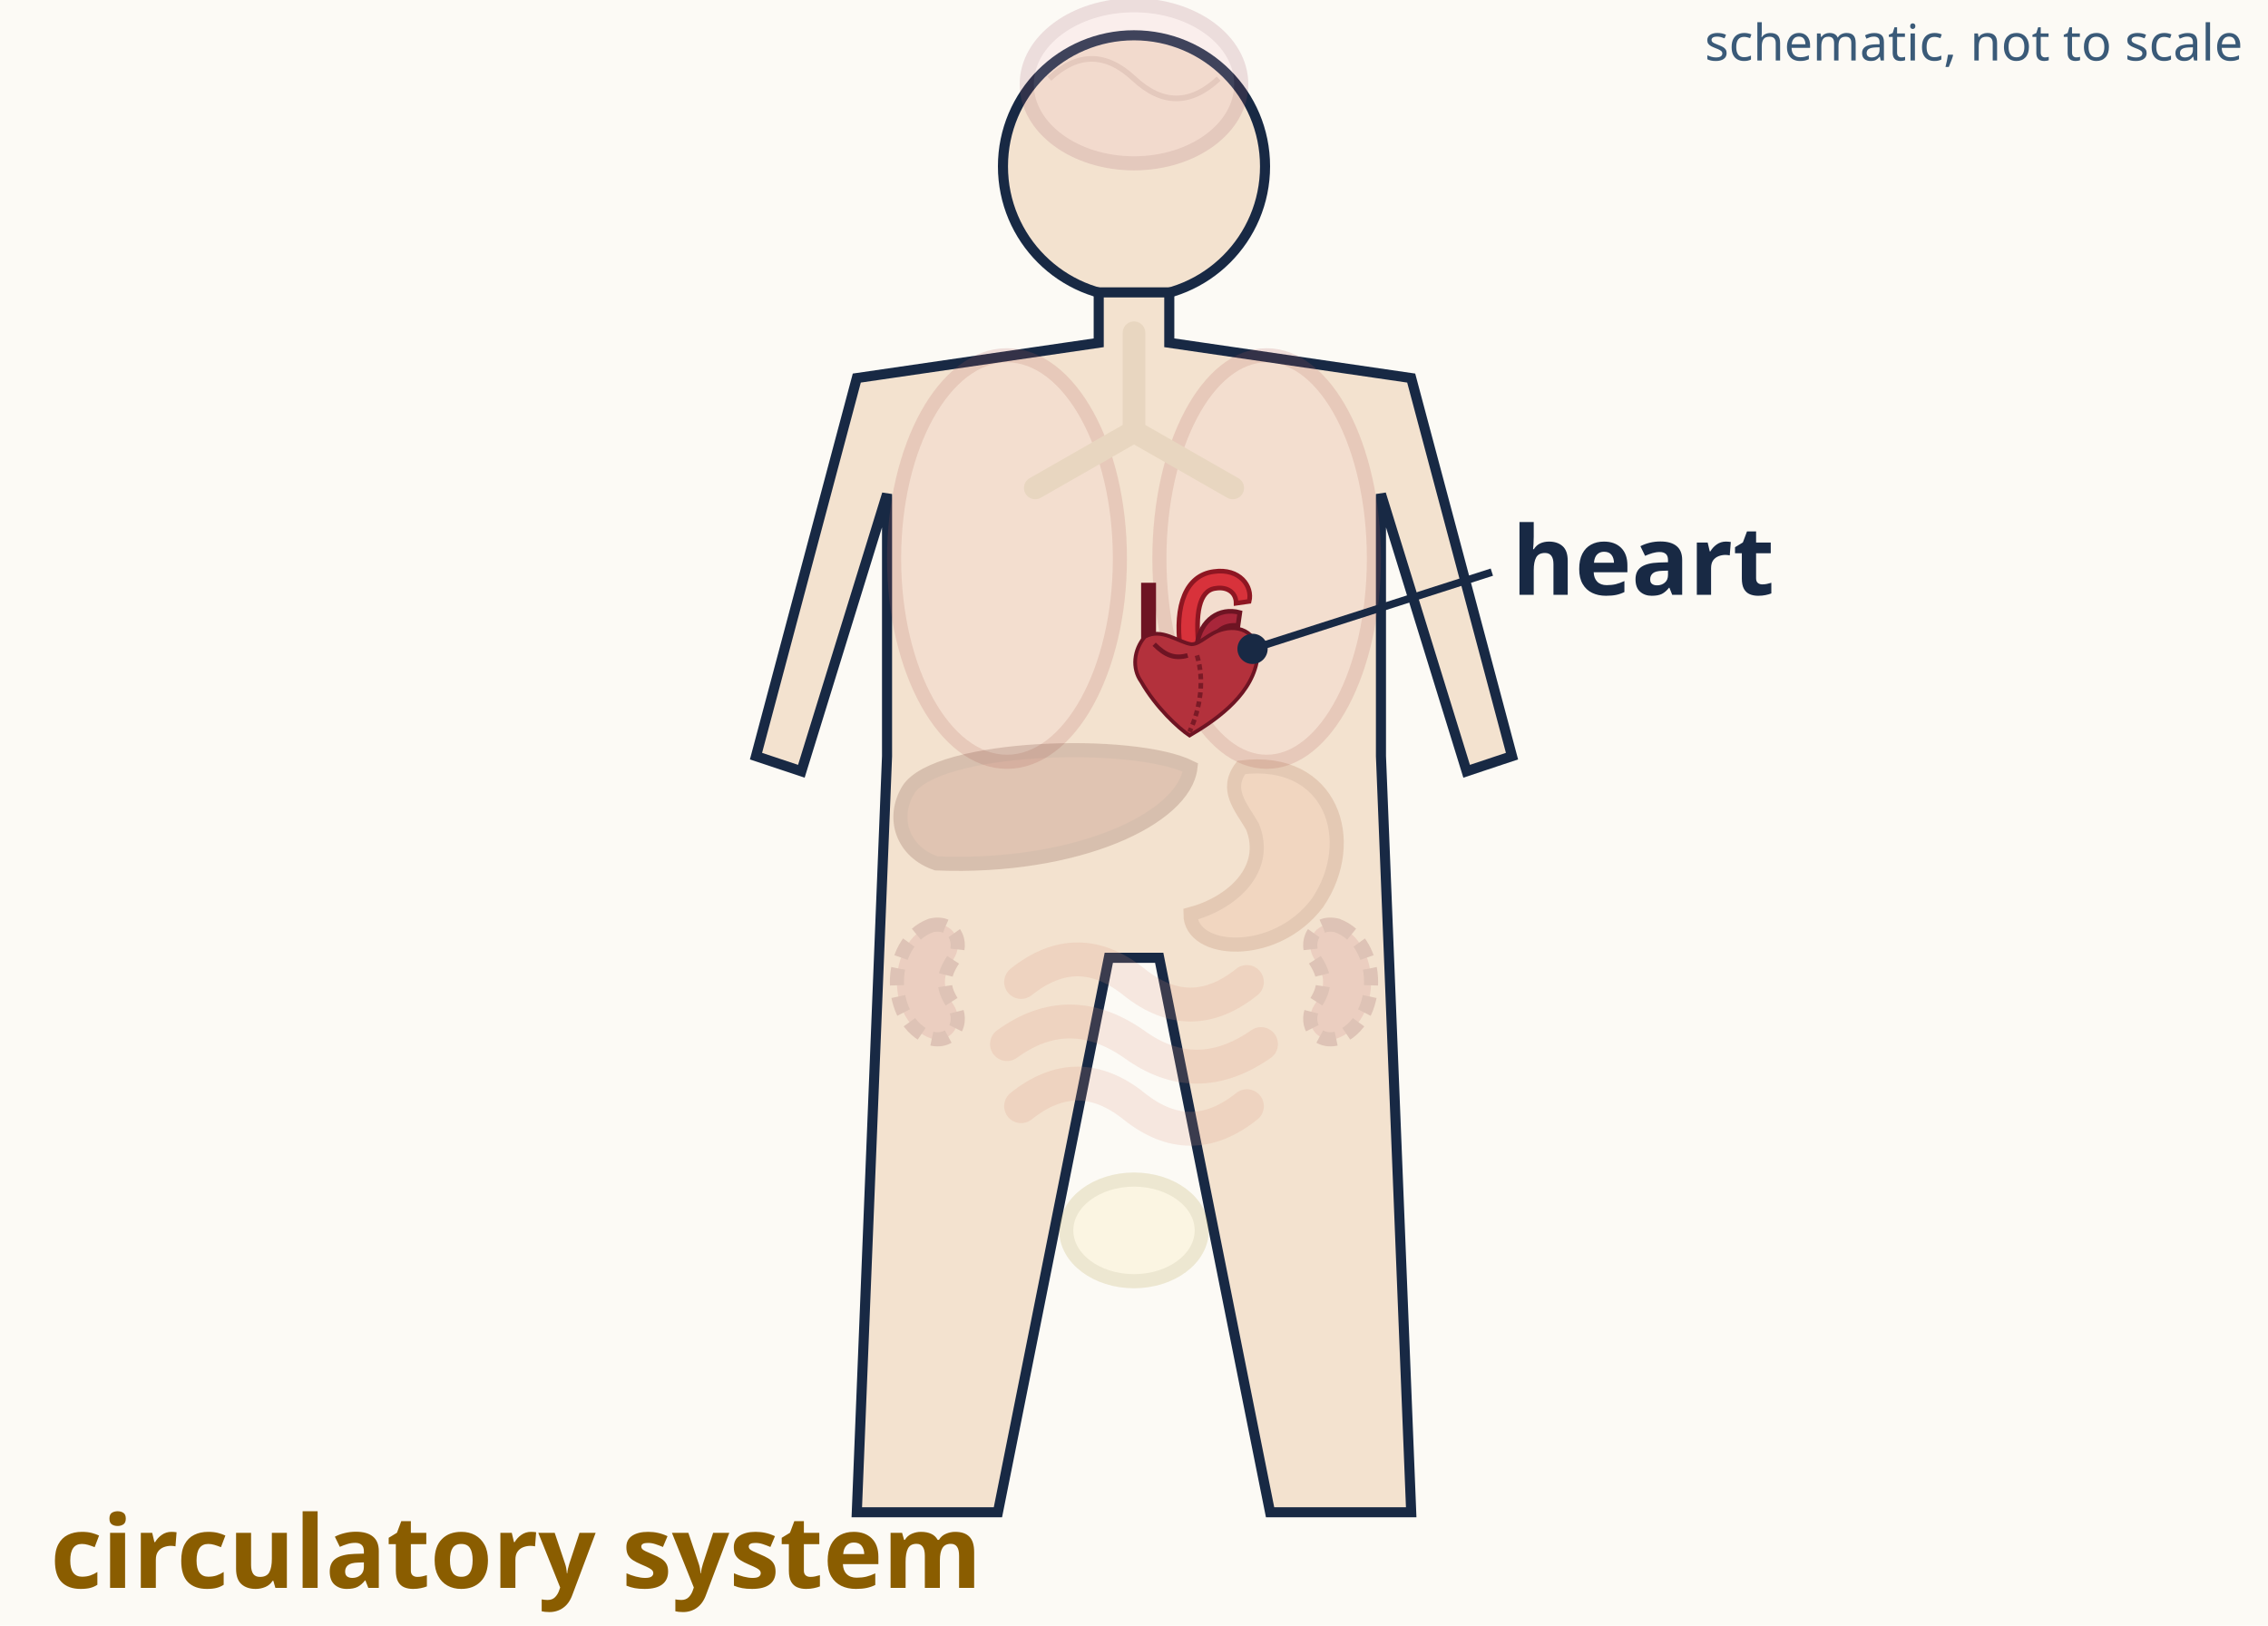
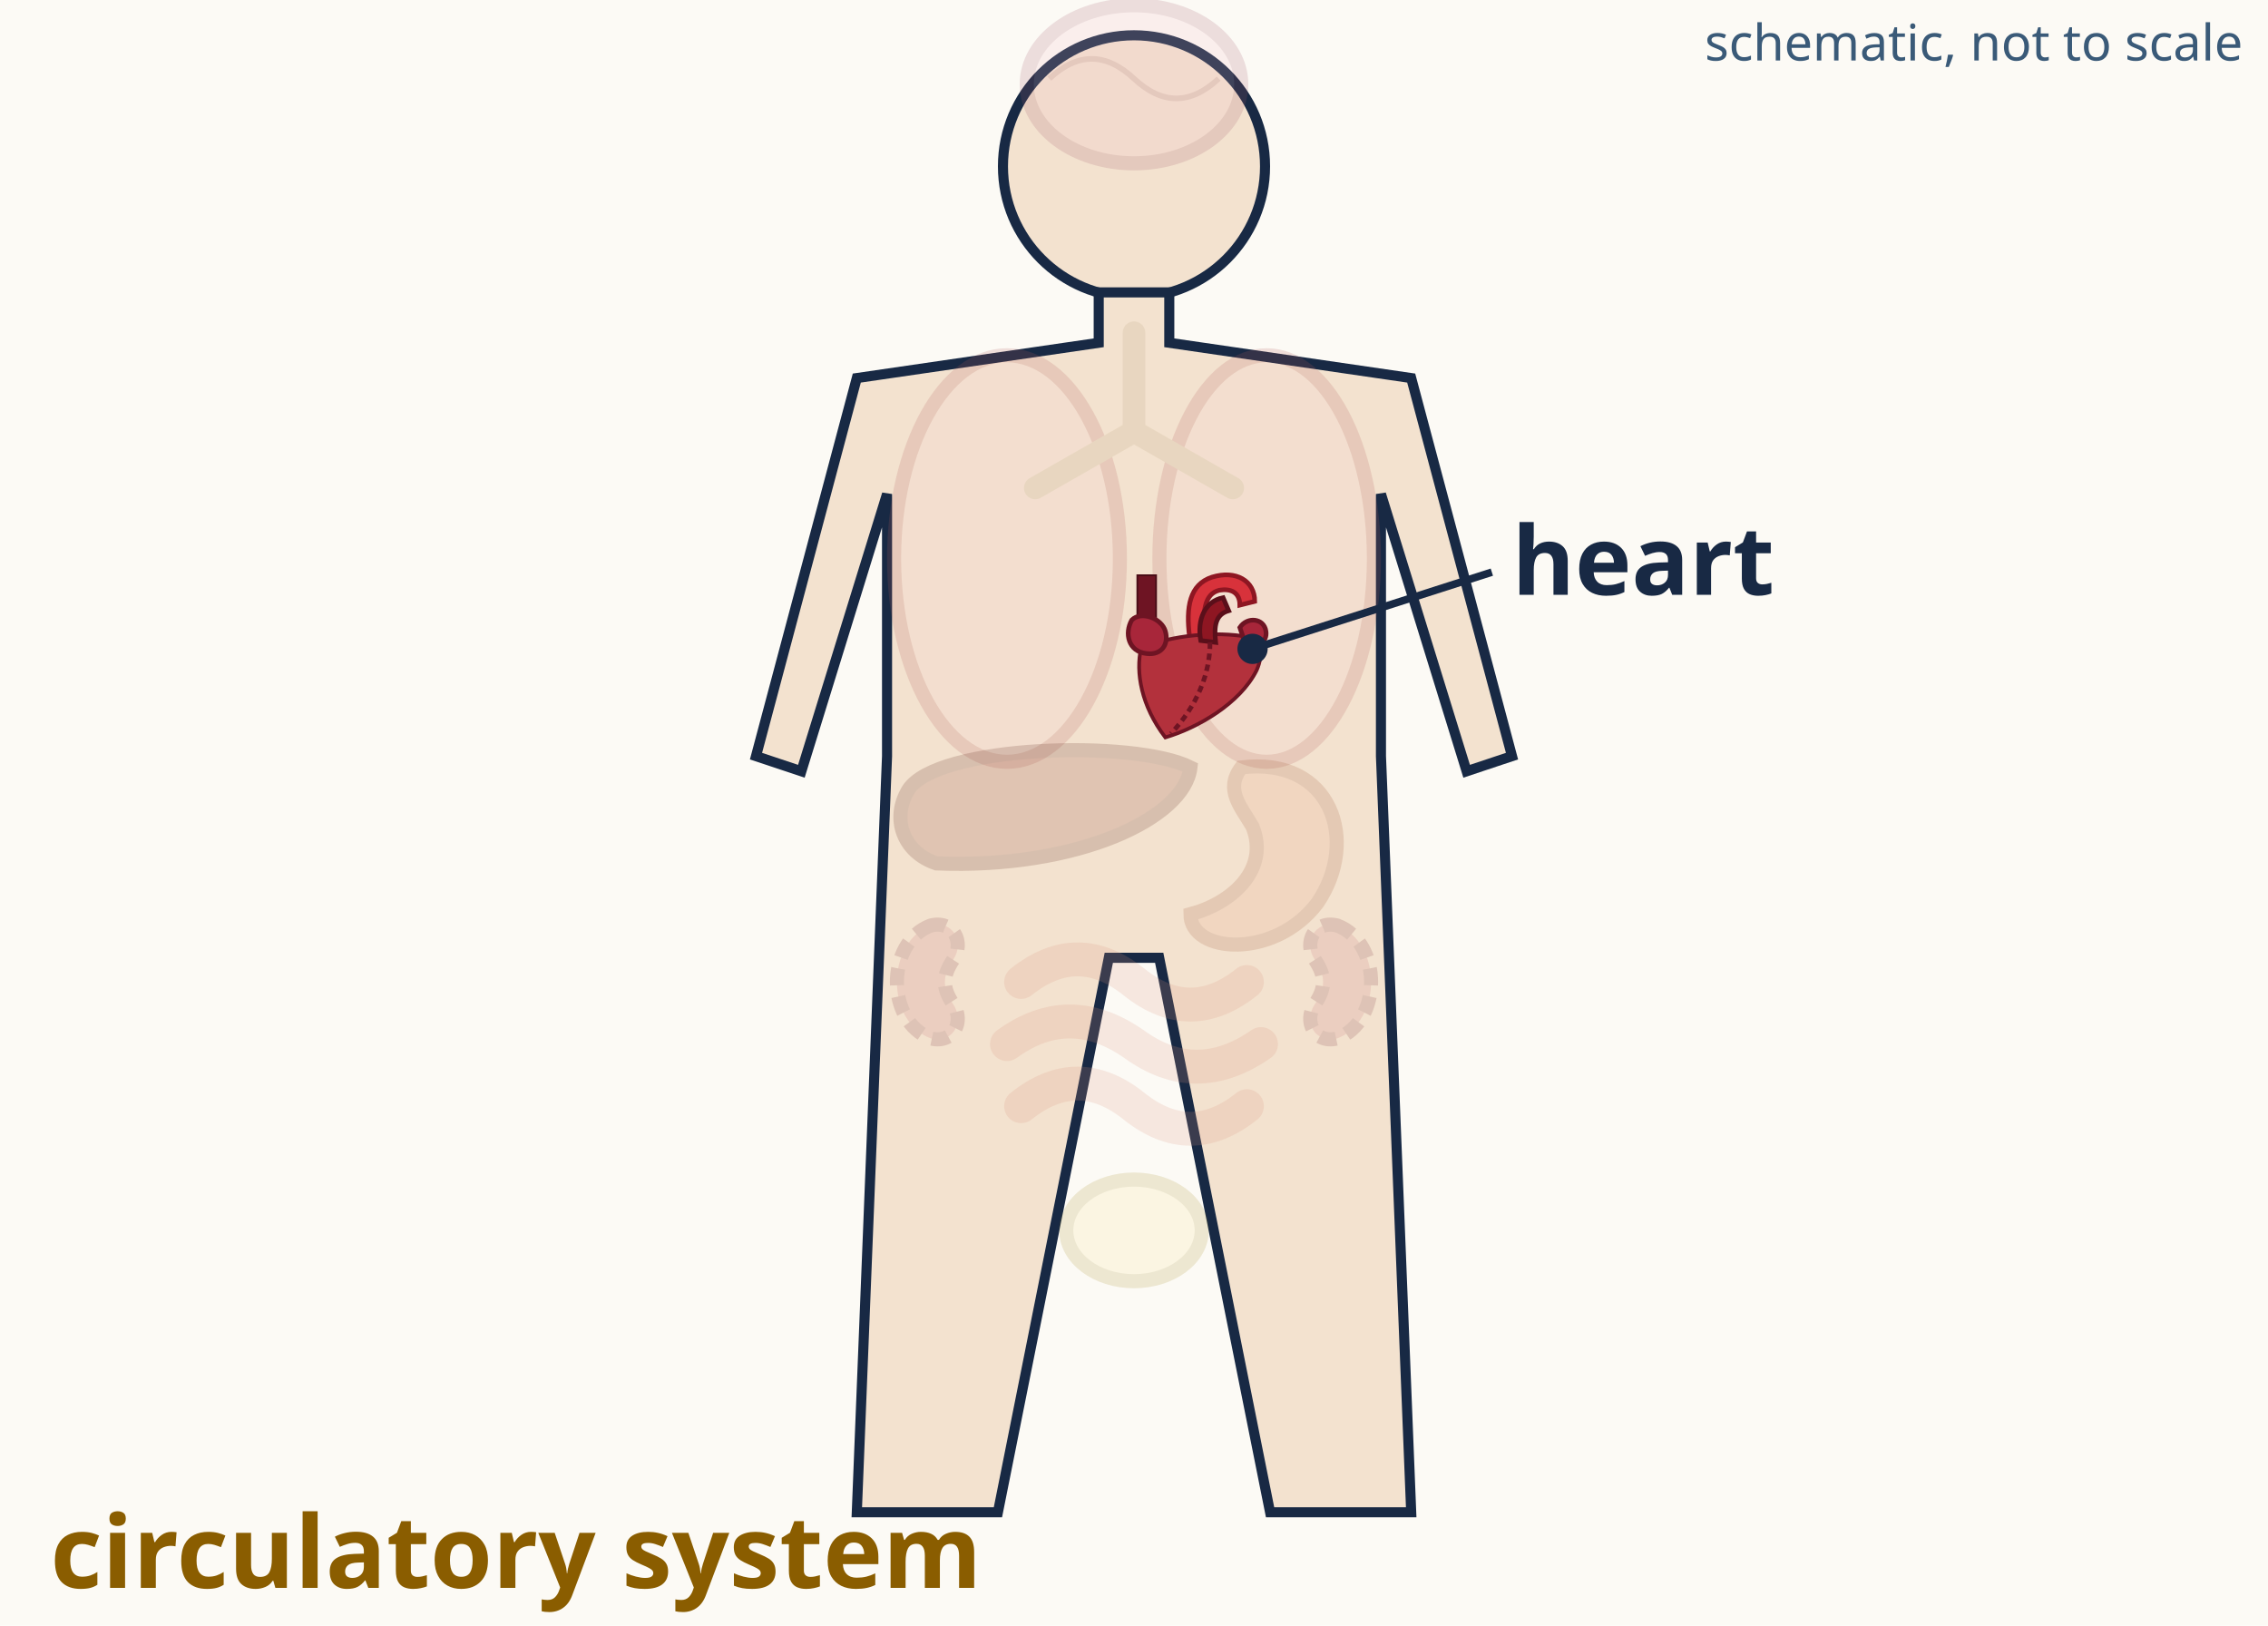
<svg xmlns="http://www.w3.org/2000/svg" viewBox="0 0 900 645" role="img" aria-label="Body map, front view: brain, lungs, heart, liver, stomach, small intestine, kidneys (at the back) and bladder; circulatory highlighted">
  <rect width="900" height="645" fill="#fcfaf5" />
  <circle cx="450" cy="66" r="52" fill="#f3e2cf" stroke="#182944" stroke-width="4" />
  <path d="M436 116 H464 V136 L560 150 L600 300 L582 306 L548 196 L548 300 L560 600 H504 L460 380 H440 L396 600 H340 L352 300 L352 196 L318 306 L300 300 L340 150 L436 136 Z" fill="#f3e2cf" stroke="#182944" stroke-width="4" />
  <g opacity=".18" transform="translate(-54.0 -36.0) scale(1.12)">
    <ellipse cx="450" cy="62" rx="38" ry="28" fill="#f1b8c2" stroke="#a0566b" stroke-width="5" />
    <path d="M420 60 q15 -14 30 0 q15 14 30 0" stroke="#a0566b" stroke-width="2" fill="none" />
  </g>
  <g opacity=".18" transform="translate(-54.0 -36.0) scale(1.12)">
    <ellipse cx="405" cy="230" rx="40" ry="72" fill="#f6cfcf" stroke="#b05a5a" stroke-width="5" />
    <ellipse cx="497" cy="230" rx="38" ry="72" fill="#f6cfcf" stroke="#b05a5a" stroke-width="5" />
    <path d="M450 150 V185 M450 185 L415 205 M450 185 L485 205" stroke="#b8a27c" stroke-width="8" fill="none" stroke-linecap="round" />
  </g>
  <g opacity="1" transform="translate(-54.0 -36.0) scale(1.12)">
    <g transform="translate(438 230) scale(0.330)">
-       <path d="M44 26 h16 v62 h-16 Z" fill="#6e1423" />
-       <path d="M86 96 C80 50 92 18 122 14 C150 10 164 30 160 46 L146 48 C146 36 136 30 124 32 C106 34 102 60 106 96 Z" fill="#d8323b" stroke="#8e1622" stroke-width="5" />
-       <path d="M104 92 C108 66 128 52 150 58 L148 72 C132 70 120 80 120 96 Z" fill="#a8263a" stroke="#6e1423" stroke-width="5" />
-       <path d="M48 84 C36 98 34 118 44 132 C60 160 84 182 96 190 C120 176 160 150 168 112 C174 86 156 70 132 76 C116 80 108 92 98 92 C84 90 66 74 48 84 Z" fill="#b3313c" stroke="#6e1423" stroke-width="4" />
-       <path d="M58 92 C70 104 80 108 94 104" stroke="#6e1423" stroke-width="5" fill="none" />
-       <path d="M104 104 C112 130 108 160 96 186" stroke="#7a1a26" stroke-width="5" fill="none" stroke-dasharray="6 4" />
+       <path d="M96 84 C92 52 96 28 120 20 C146 12 166 24 166 46 L150 50 C150 36 140 32 128 34 C112 38 110 56 112 84 Z" fill="#d8323b" stroke="#8e1622" stroke-width="5" />
+       <path d="M40 18 h20 v66 h-20 Z" fill="#6e1423" stroke="#4a0d17" stroke-width="2" />
+       <path d="M44 96 C38 122 44 158 70 192 C104 182 150 156 168 120 C176 102 172 88 158 84 C124 78 78 82 44 96 Z" fill="#b3313c" stroke="#6e1423" stroke-width="4" />
+       <path d="M34 66 C26 80 30 100 50 102 C66 104 74 92 70 78 C66 64 44 56 34 66 Z" fill="#a8263a" stroke="#6e1423" stroke-width="5" />
+       <path d="M150 74 C158 62 176 64 178 78 C180 90 168 96 156 92 Z" fill="#a8263a" stroke="#6e1423" stroke-width="5" />
+       <path d="M108 88 C104 66 112 46 132 42 L138 56 C124 60 122 72 124 90 Z" fill="#8e1622" stroke="#5a0f1a" stroke-width="5" />
+       <path d="M118 90 C118 124 104 158 76 188" stroke="#6e1423" stroke-width="5" fill="none" stroke-dasharray="7 5" />
    </g>
  </g>
  <g opacity=".18" transform="translate(-54.0 -36.0) scale(1.12)">
    <path d="M370 312 C380 296 450 294 470 304 C468 322 430 340 380 338 C368 334 364 322 370 312 Z" fill="#8a3b2a" stroke="#5a2418" stroke-width="5" />
  </g>
  <g opacity=".18" transform="translate(-54.0 -36.0) scale(1.12)">
    <path d="M488 304 C520 300 530 330 515 352 C500 372 470 370 470 356 C485 352 498 340 492 325 C488 318 482 312 488 304 Z" fill="#e8a07a" stroke="#a05a3a" stroke-width="5" />
  </g>
  <g opacity=".18" transform="translate(-54.0 -36.0) scale(1.12)">
    <path d="M410 380 q20 -16 40 0 q20 16 40 0 M405 402 q22 -16 45 0 q22 16 45 0 M410 424 q20 -16 40 0 q20 16 40 0" stroke="#d98f7a" stroke-width="12" fill="none" stroke-linecap="round" />
  </g>
  <g opacity=".18" transform="translate(-54.0 -36.0) scale(1.12)">
    <path d="M378 360 c-16 6 -16 34 0 40 c8 2 12 -6 8 -12 c-4 -6 -4 -10 0 -16 c4 -6 0 -14 -8 -12 Z M522 360 c16 6 16 34 0 40 c-8 2 -12 -6 -8 -12 c4 -6 4 -10 0 -16 c-4 -6 0 -14 8 -12 Z" fill="#c9737a" stroke="#7d3a40" stroke-width="5" stroke-dasharray="6 4" />
  </g>
  <g opacity=".18" transform="translate(-54.0 -36.0) scale(1.12)">
    <ellipse cx="450" cy="468" rx="24" ry="18" fill="#f3e08a" stroke="#a8902b" stroke-width="5" />
  </g>
  <line x1="497.04" y1="257.44" x2="592" y2="227" stroke="#182944" stroke-width="3" />
  <circle cx="497.04" cy="257.44" r="6" fill="#182944" />
  <text x="600" y="236" font-size="38" font-weight="800" fill="#182944" text-anchor="start" font-family="Montserrat, Segoe UI, sans-serif">heart</text>
  <text x="20" y="630" font-size="40" font-weight="800" fill="#8a5d00" text-anchor="start" font-family="Montserrat, Segoe UI, sans-serif">circulatory system</text>
  <text x="890" y="24" font-size="20" font-weight="500" fill="#3a5a78" text-anchor="end" font-family="Montserrat, Segoe UI, sans-serif">schematic, not to scale</text>
</svg>
